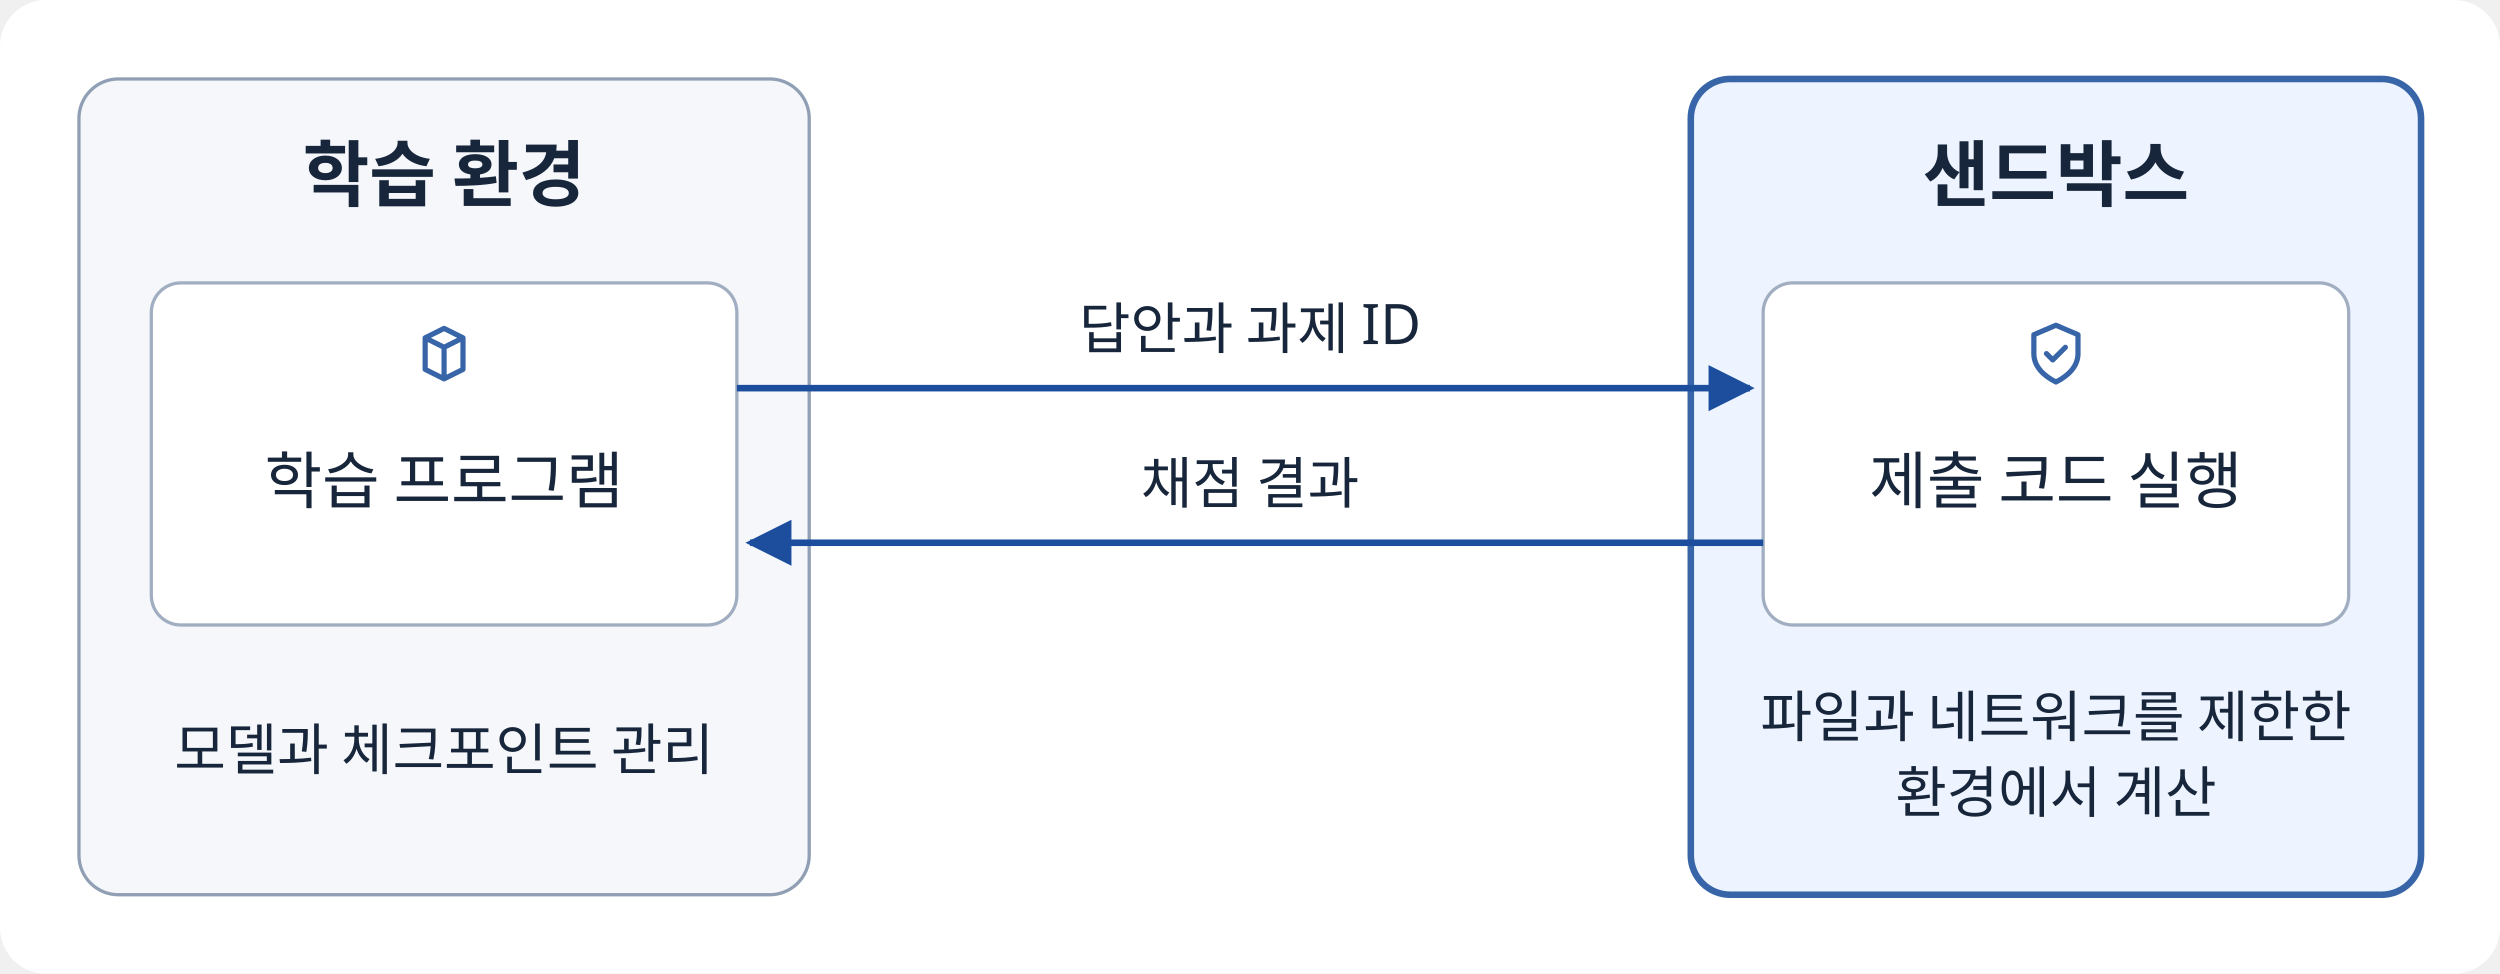
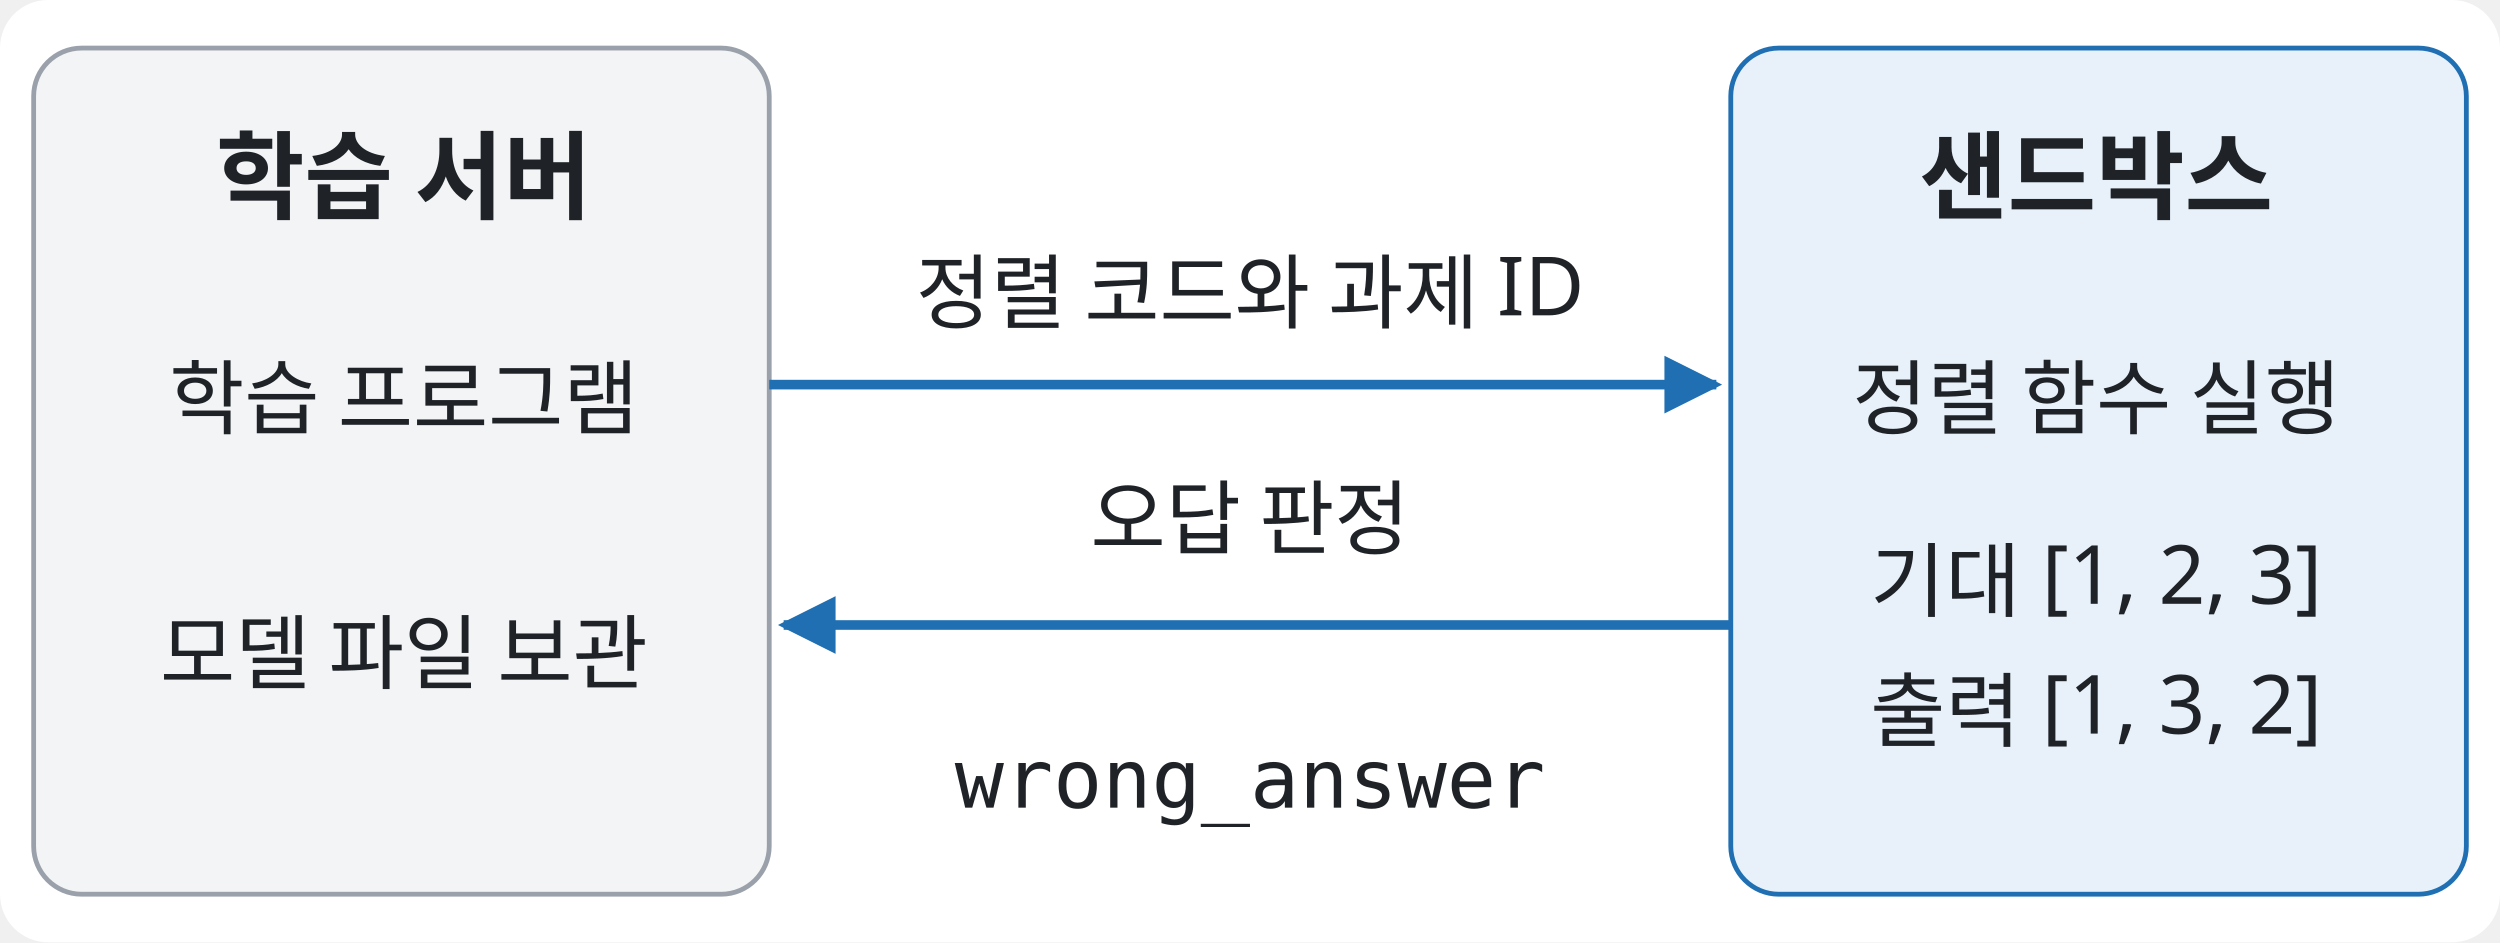
- <svg xmlns="http://www.w3.org/2000/svg" width="760px" height="296px" viewBox="0 0 760 296" role="img" aria-labelledby="title description">
+ <svg xmlns="http://www.w3.org/2000/svg" viewBox="0 0 520 196" width="520" height="196" role="img" aria-labelledby="title description">
  <defs>
-     <marker id="arrow" viewBox="0 0 10 10" refX="9" refY="5" markerWidth="7" markerHeight="7" orient="auto">
-       <path d="M 0 0 L 10 5 L 0 10 z" fill="#1d4e9e" />
+     <marker id="arrow" viewBox="0 0 10 10" refX="9" refY="5" markerWidth="6" markerHeight="6" orient="auto">
+       <path d="M0 0L10 5 0 10z" fill="#1f6fb2" />
    </marker>
  </defs>
-   <rect width="760" height="296" rx="14" fill="#fff" />
-   <g font-family="system-ui, 'Noto Sans KR', 'NanumGothic', sans-serif" fill="#18263b" text-anchor="middle">
-     <rect x="24" y="24" width="222" height="248" rx="12" fill="#f5f7fb" stroke="#909fb3" />
-     <rect x="514" y="24" width="222" height="248" rx="12" fill="#edf4ff" stroke="#3765a8" stroke-width="2" />
-     <g font-size="22" font-weight="700">
-       <text x="135" y="61">학습 환경</text>
-       <text x="625" y="61">샌드박스</text>
-     </g>
-     <g fill="#fff" stroke="#a1aec1">
-       <rect x="46" y="86" width="178" height="104" rx="9" />
-       <rect x="536" y="86" width="178" height="104" rx="9" />
-     </g>
-     <g transform="translate(123.5 96) scale(0.958333)" fill="none" stroke="#3765a8" stroke-width="1.65" stroke-linecap="round" stroke-linejoin="round" aria-hidden="true">
-       <path d="M6 7l6-3 6 3v10l-6 3-6-3zM6 7l6 3 6-3M12 10v10" />
-     </g>
-     <g transform="translate(613.5 96) scale(0.958333)" fill="none" stroke="#3765a8" stroke-width="1.65" stroke-linecap="round" stroke-linejoin="round" aria-hidden="true">
-       <path d="M12 3l7 3v6c0 4-3 7-7 9-4-2-7-5-7-9V6zM9 12l2 2 4-4" />
-     </g>
-     <g font-size="19">
-       <text x="135" y="153">학습 프로그램</text>
-       <text x="625" y="153">제출 코드 실행</text>
-     </g>
-     <g stroke="#1d4e9e" stroke-width="2" marker-end="url(#arrow)">
-       <path d="M 224 118 H 532" />
-       <path d="M 536 165 H 228" />
+   <rect width="520" height="196" rx="10" fill="#fff" />
+   <g stroke="#9aa1ab">
+     <rect x="7" y="10" width="153" height="176" rx="10" fill="#f3f4f6" />
+     <rect x="360" y="10" width="153" height="176" rx="10" fill="#e8f1fa" stroke="#1f6fb2" />
+   </g>
+   <g text-anchor="middle" font-family="Pretendard, 'Noto Sans KR', sans-serif" fill="#1f2328">
+     <g font-size="20" font-weight="600">
+       <text x="84" y="44">학습 서버</text>
+       <text x="436" y="44">샌드박스</text>
    </g>
    <g font-size="17">
-       <text x="380" y="106">답안과 과제 ID</text>
-       <text x="380" y="153">채점 결과</text>
-       <text x="135" y="234">모델과 체크포인트 관리</text>
-       <text x="625" y="224">파일과 네트워크를 제한한</text>
-       <text x="625" y="247">환경에서 계산</text>
+       <text x="84" y="89">학습 프로그램</text>
+       <text x="84" y="142">모델 파일 보관</text>
+       <text x="436" y="89">정렬 함수 실행</text>
+       <text x="436" y="127">기대 [1, 2, 3]</text>
+       <text x="436" y="154">출력 [1, 3, 2]</text>
+       <text x="260" y="67">정렬 코드와 과제 ID</text>
+       <text x="260" y="114">오답 판정</text>
+       <text x="260" y="168" font-family="monospace">wrong_answer</text>
    </g>
  </g>
+   <g fill="none" stroke="#1f6fb2" stroke-width="2" marker-end="url(#arrow)">
+     <path d="M160 80H357" />
+     <path d="M360 130H163" />
+   </g>
</svg>
